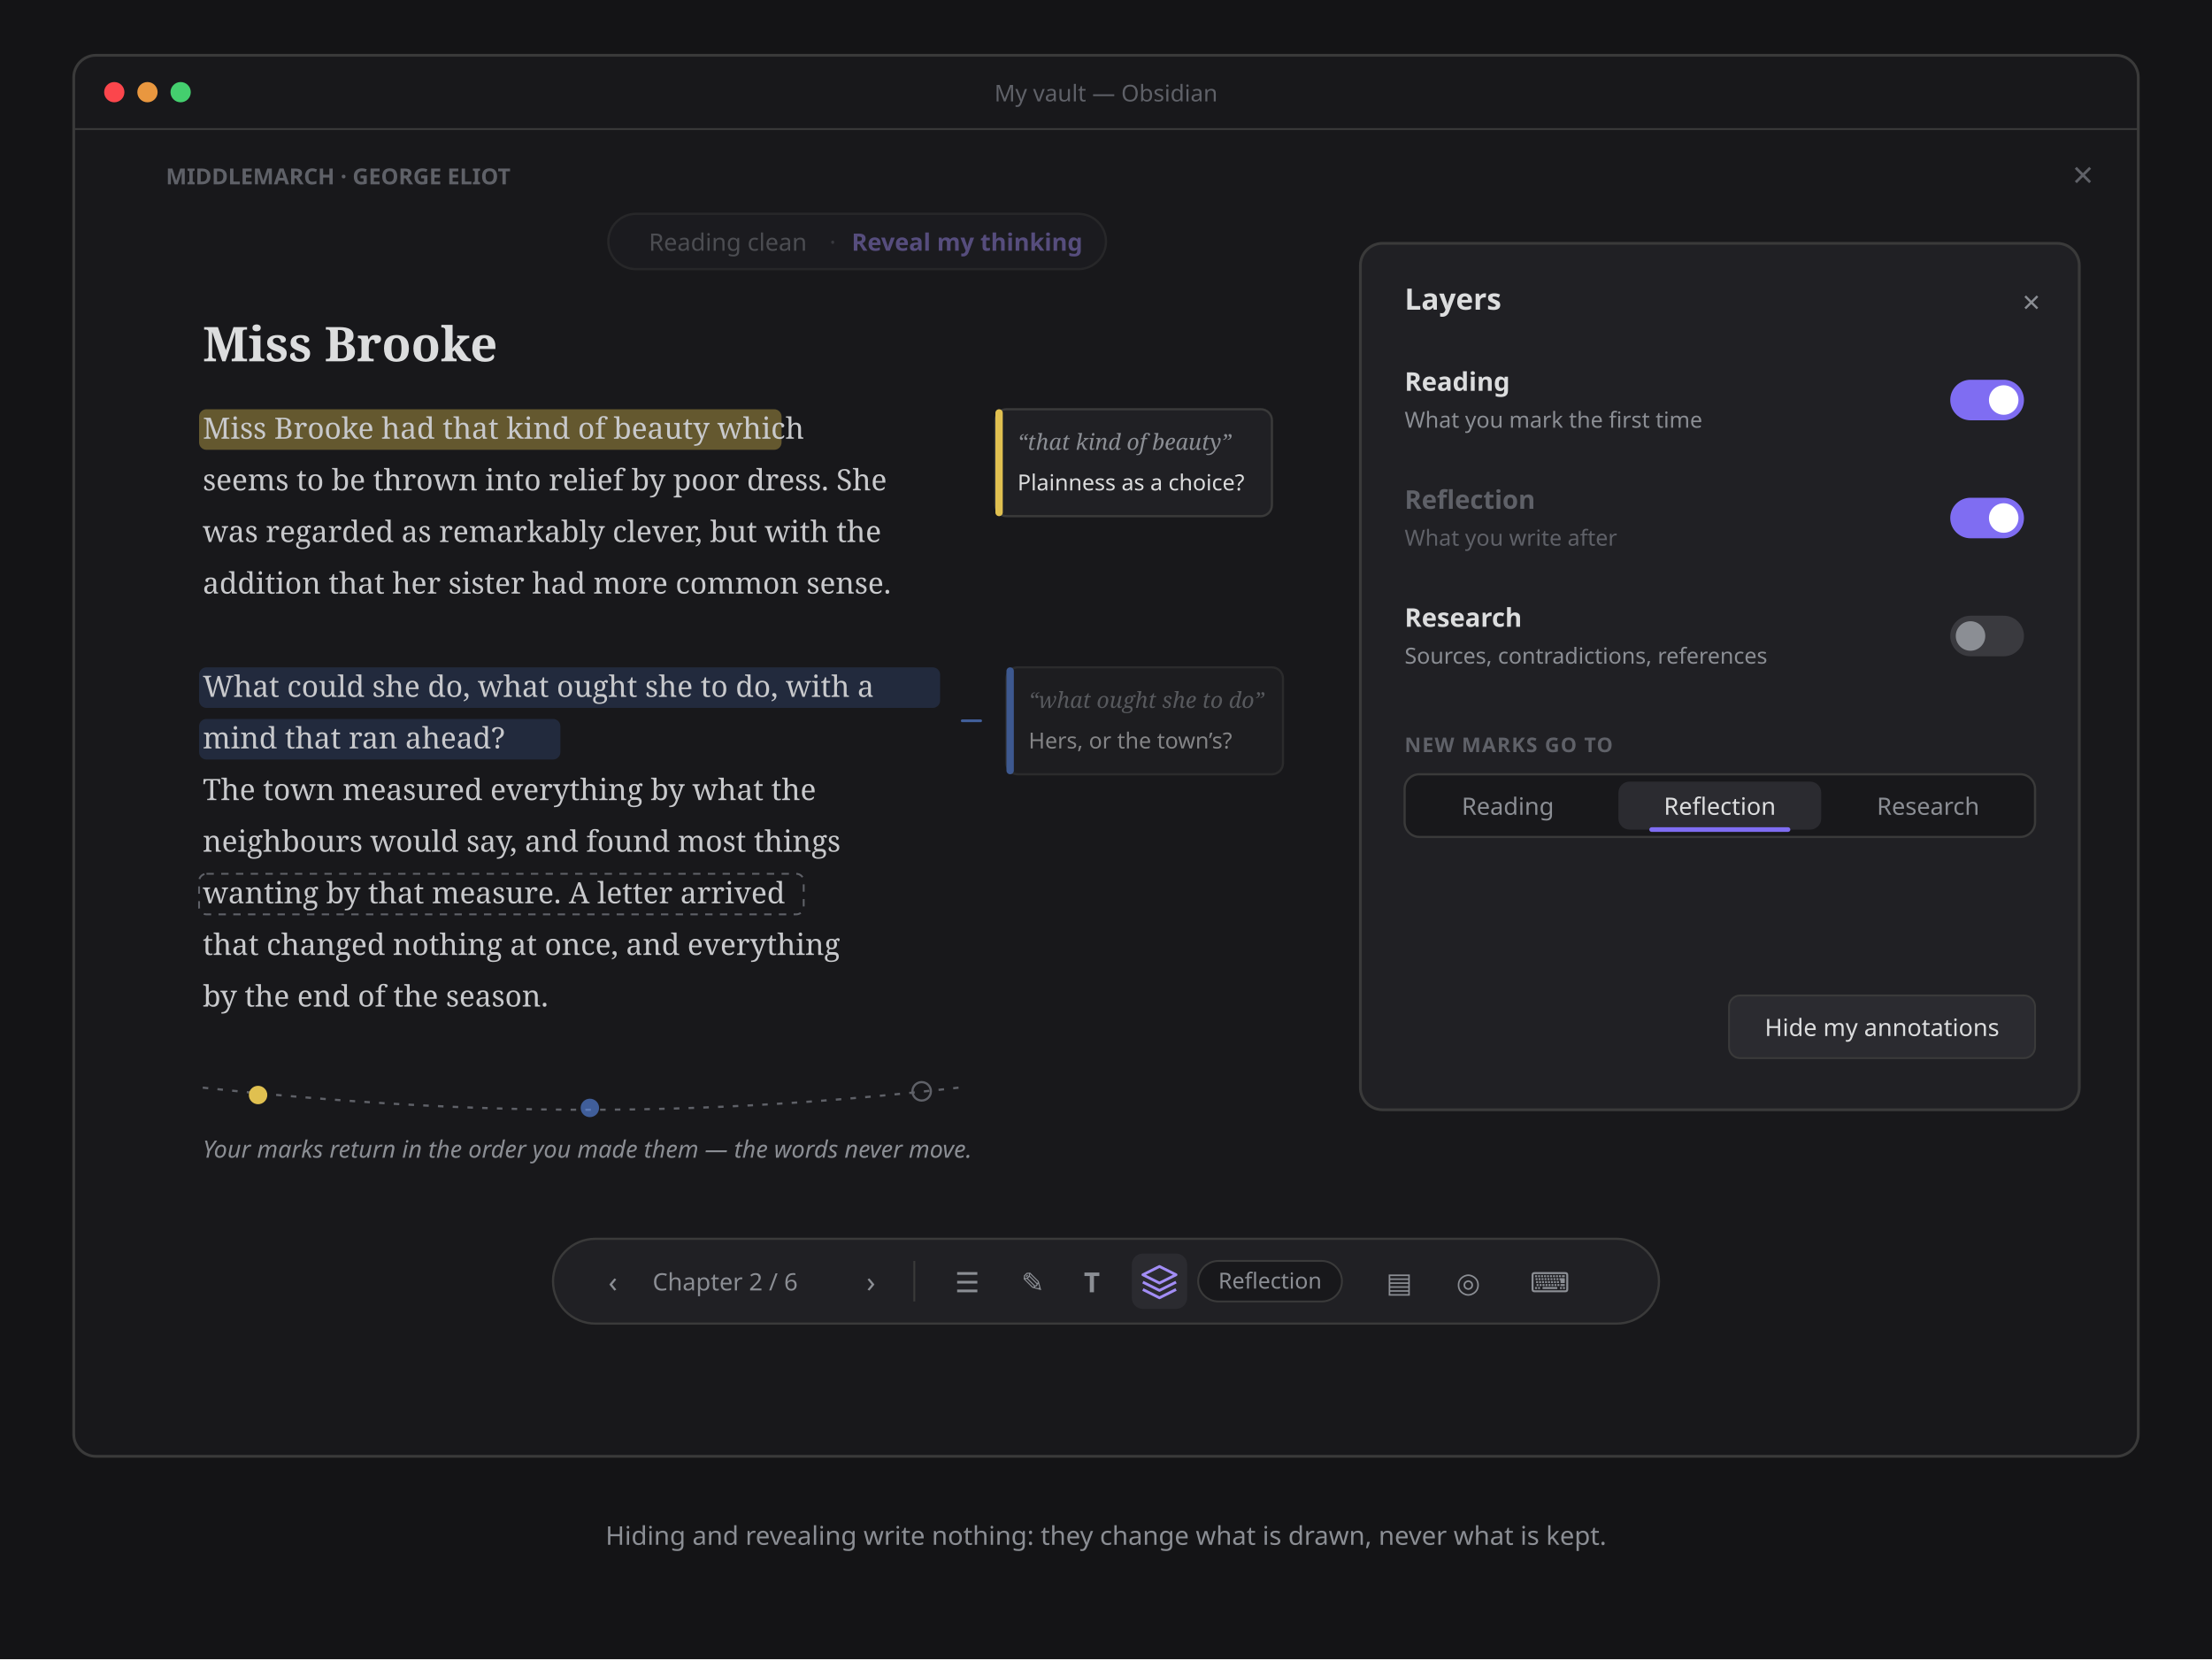
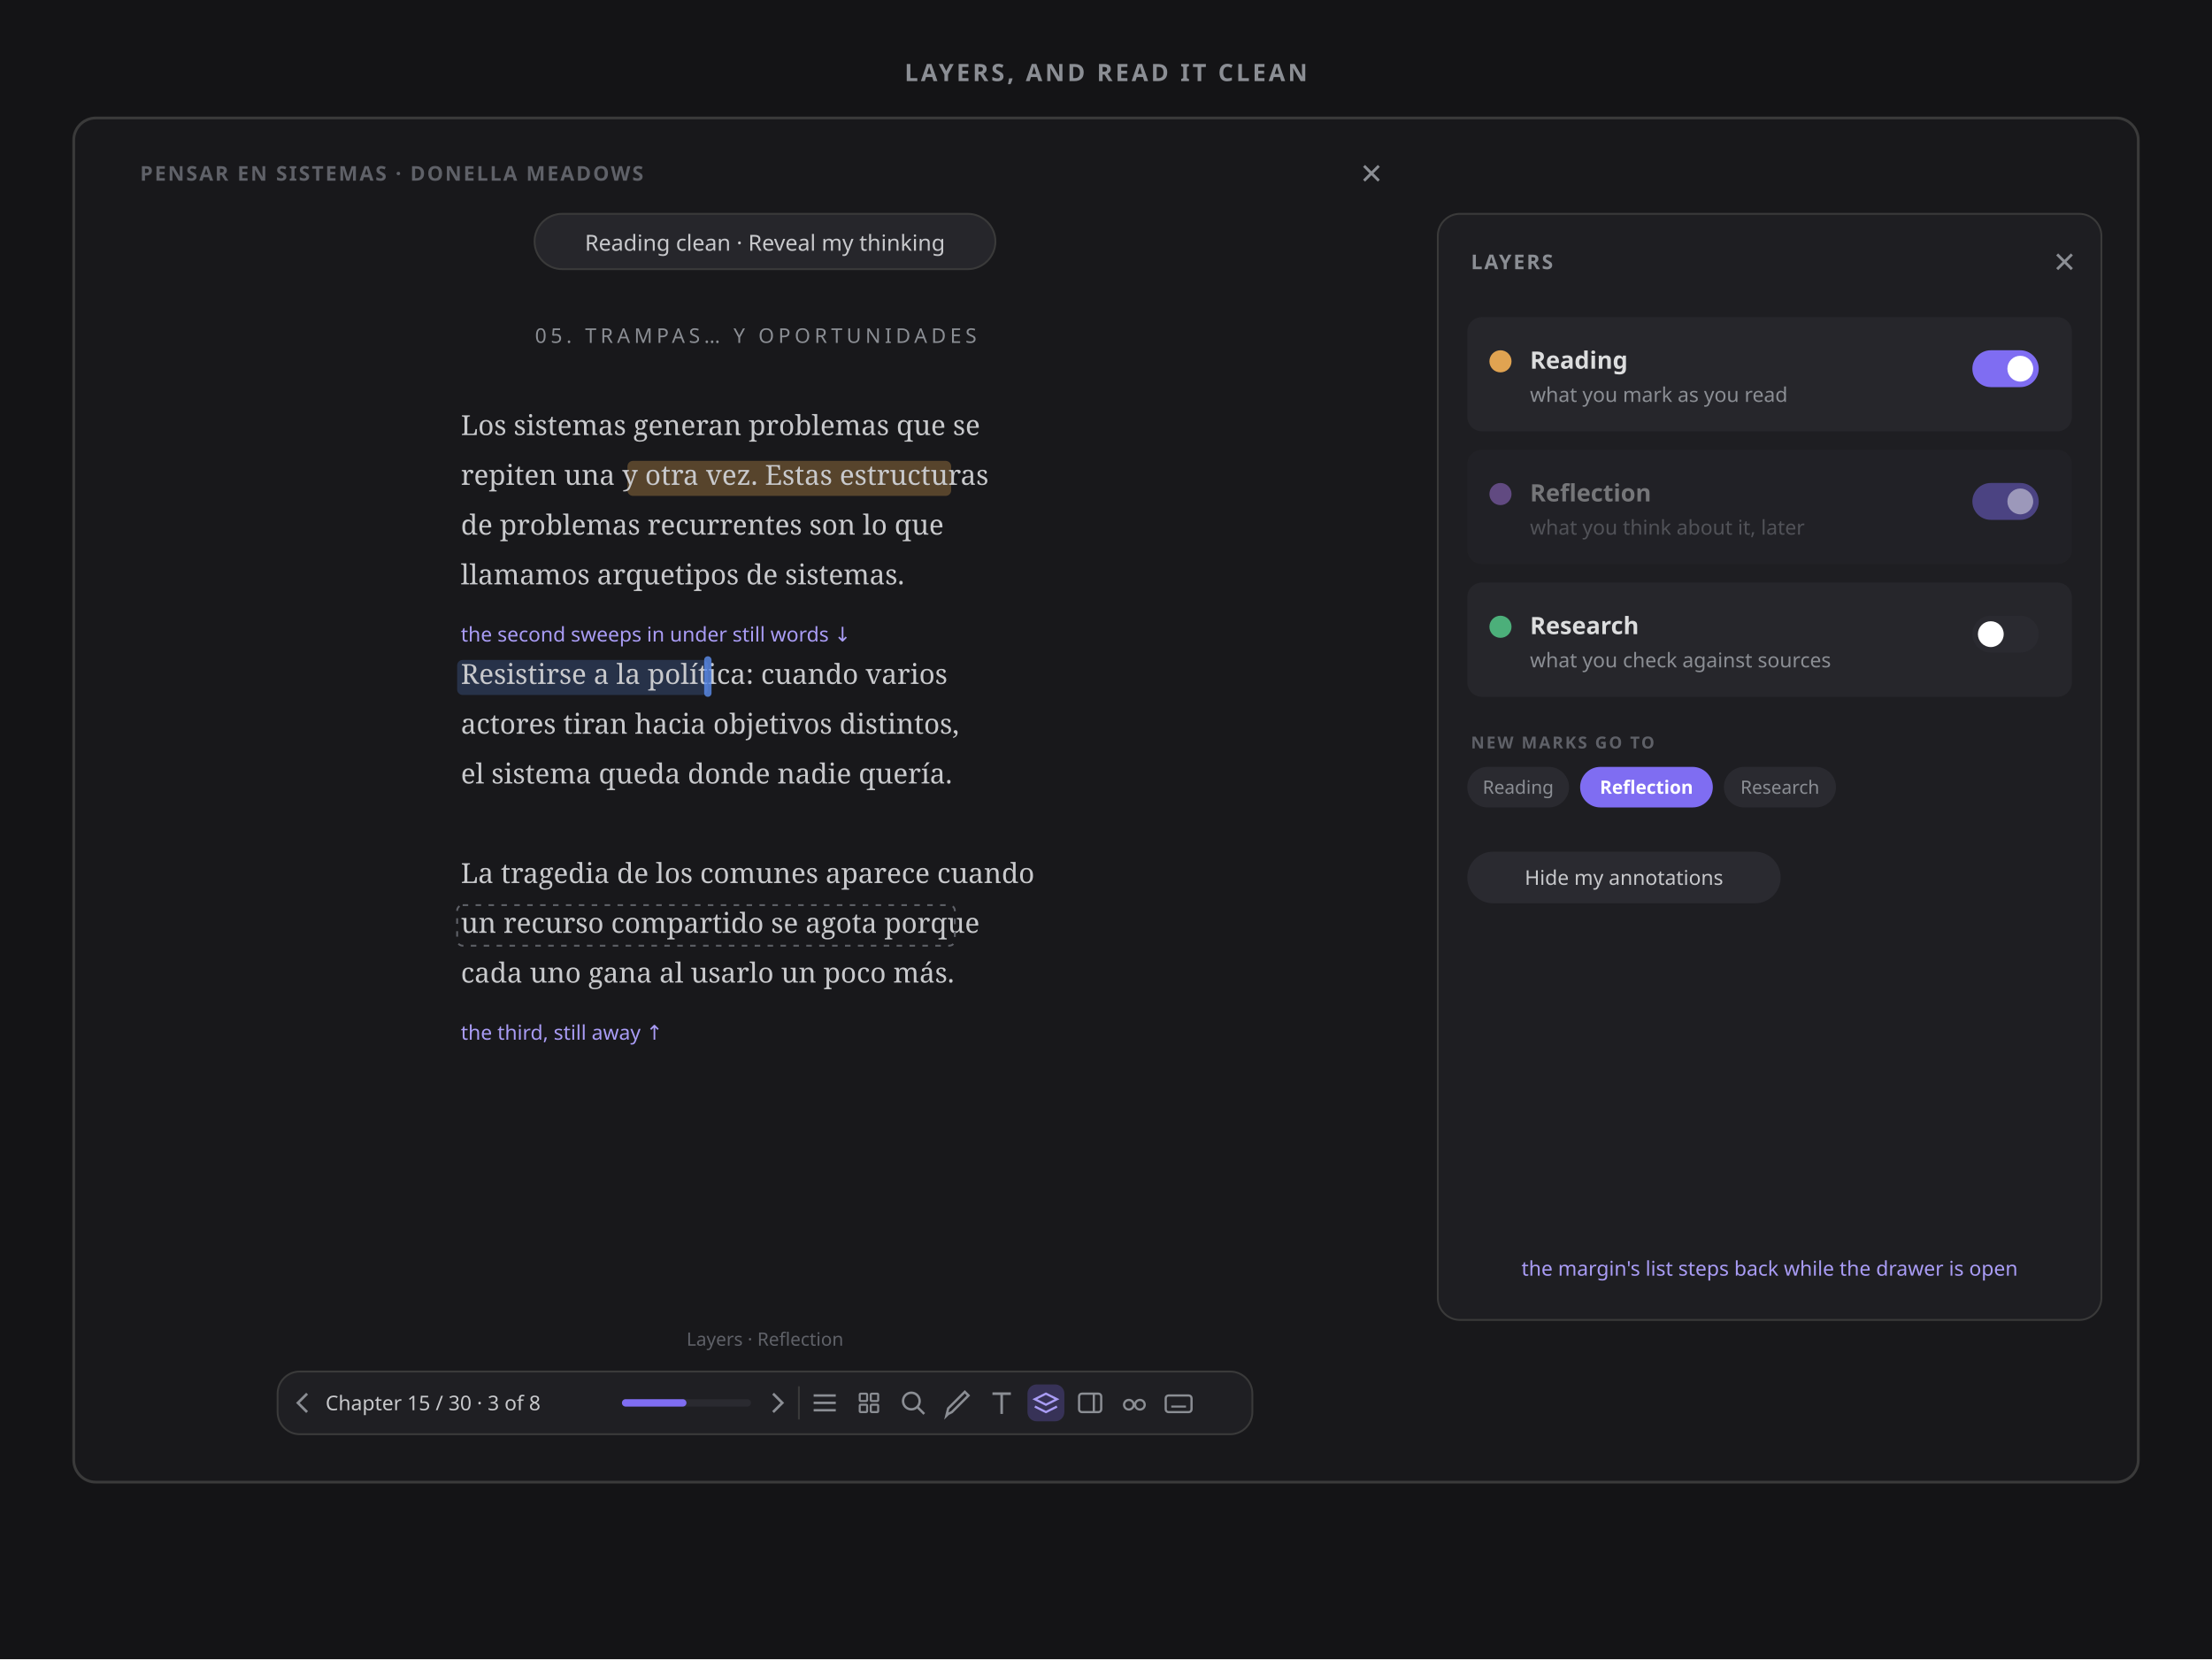
- <svg xmlns="http://www.w3.org/2000/svg" width="1200" height="900" viewBox="0 0 1200 900" role="img" aria-label="Layers, and read it clean. A chapter mid-reveal: your marks come back one after another in the order you made them — the first already in its ink, the second sweeping in under still words, the third still away — each note sliding into the margin beside its mark. On the right, the Layers panel: Reading, Reflection and Research, each with what it is for and a switch, Reflection dimmed because nothing of it is in this chapter; New marks go to, with Reflection chosen; and Hide my annotations. On the bar, the Layers button with Reflection beside it. Above, the pill Reading clean · Reveal my thinking. No number anywhere.">
+ <svg xmlns="http://www.w3.org/2000/svg" width="1200" height="900" viewBox="0 0 1200 900" role="img" aria-label="Layers, and read it clean. A chapter mid-reveal: your marks come back one after another in the order you made them — the first already in its ink, the second sweeping in under still words, the third still away. Layers is open in the one drawer beside the column: Reading, Reflection and Research, each with what it is for and a switch, Reflection dimmed because nothing of it is in this chapter; New marks go to, with Reflection chosen; and Hide my annotations. While the drawer is open the margin's list steps back. On the bar, centred under the column, the Layers button pressed with Reflection beside it. Above the text, the pill Reading clean · Reveal my thinking. No number anywhere.">
  <rect width="1200" height="900" fill="#141416" />
-   <rect x="40" y="30" width="1120" height="760" rx="12" fill="#18181b" stroke="#3a3a3a" stroke-width="1.5" />
-   <circle cx="62" cy="50" r="5.5" fill="#fb464c" />
-   <circle cx="80" cy="50" r="5.5" fill="#e9973f" />
-   <circle cx="98" cy="50" r="5.5" fill="#44cf6e" />
-   <text x="600" y="55" fill="#5f6168" font-family="sans-serif" font-size="12.5" text-anchor="middle">My vault — Obsidian</text>
-   <line x1="40" y1="70" x2="1160" y2="70" stroke="#3a3a3a" stroke-width="1" />
-   <text x="90" y="100" fill="#5f6168" font-family="sans-serif" font-size="12" font-weight="600">MIDDLEMARCH  ·  GEORGE ELIOT</text>
-   <text x="1130" y="102" fill="#5f6168" font-family="sans-serif" font-size="20" text-anchor="middle">×</text>
-   <g opacity="0.45">
-     <rect x="330" y="116" width="270" height="30" rx="15" fill="#202024" stroke="#3a3a3a" stroke-width="1.2" />
-     <text x="352" y="136" fill="#8b8e94" font-family="sans-serif" font-size="13">Reading clean</text>
-     <text x="450" y="136" fill="#5f6168" font-family="sans-serif" font-size="13">·</text>
-     <text x="462" y="136" fill="#a28df5" font-family="sans-serif" font-size="13" font-weight="600">Reveal my thinking</text>
-   </g>
-   <text x="110" y="196" fill="#dcddde" font-family="Georgia, serif" font-size="26" font-weight="700">Miss Brooke</text>
-   <rect x="108" y="222" width="316" height="22" rx="4" fill="#e0c050" fill-opacity="0.38" />
-   <text x="110" y="238" fill="#c8c9cc" font-family="Georgia, serif" font-size="16">Miss Brooke had that kind of beauty which</text>
-   <text x="110" y="266" fill="#c8c9cc" font-family="Georgia, serif" font-size="16">seems to be thrown into relief by poor dress. She</text>
-   <text x="110" y="294" fill="#c8c9cc" font-family="Georgia, serif" font-size="16">was regarded as remarkably clever, but with the</text>
-   <text x="110" y="322" fill="#c8c9cc" font-family="Georgia, serif" font-size="16">addition that her sister had more common sense.</text>
-   <rect x="108" y="362" width="402" height="22" rx="4" fill="#5b8def" fill-opacity="0.16" />
-   <rect x="108" y="390" width="196" height="22" rx="4" fill="#5b8def" fill-opacity="0.16" />
-   <text x="110" y="378" fill="#c8c9cc" font-family="Georgia, serif" font-size="16">What could she do, what ought she to do, with a</text>
-   <text x="110" y="406" fill="#c8c9cc" font-family="Georgia, serif" font-size="16">mind that ran ahead?</text>
-   <text x="110" y="434" fill="#c8c9cc" font-family="Georgia, serif" font-size="16">The town measured everything by what the</text>
-   <text x="110" y="462" fill="#c8c9cc" font-family="Georgia, serif" font-size="16">neighbours would say, and found most things</text>
-   <rect x="108" y="474" width="328" height="22" rx="4" fill="none" stroke="#5f6168" stroke-width="1" stroke-dasharray="4 4" />
-   <text x="110" y="490" fill="#c8c9cc" font-family="Georgia, serif" font-size="16">wanting by that measure. A letter arrived</text>
-   <text x="110" y="518" fill="#c8c9cc" font-family="Georgia, serif" font-size="16">that changed nothing at once, and everything</text>
-   <text x="110" y="546" fill="#c8c9cc" font-family="Georgia, serif" font-size="16">by the end of the season.</text>
-   <rect x="540" y="222" width="150" height="58" rx="6" fill="#202024" stroke="#3a3a3a" stroke-width="1.2" />
-   <rect x="540" y="222" width="4" height="58" rx="2" fill="#e0c050" />
-   <text x="552" y="244" fill="#8b8e94" font-family="Georgia, serif" font-size="12" font-style="italic">“that kind of beauty”</text>
-   <text x="552" y="266" fill="#dcddde" font-family="sans-serif" font-size="12">Plainness as a choice?</text>
-   <g opacity="0.55" transform="translate(6 0)">
-     <rect x="540" y="362" width="150" height="58" rx="6" fill="#202024" stroke="#3a3a3a" stroke-width="1.2" />
-     <rect x="540" y="362" width="4" height="58" rx="2" fill="#5b8def" />
-     <text x="552" y="384" fill="#8b8e94" font-family="Georgia, serif" font-size="12" font-style="italic">“what ought she to do”</text>
-     <text x="552" y="406" fill="#dcddde" font-family="sans-serif" font-size="12">Hers, or the town’s?</text>
-   </g>
-   <path d="M 532 391 l -10 0" stroke="#5b8def" stroke-width="1.5" stroke-linecap="round" opacity="0.6" />
-   <path d="M 110 590 C 260 606 380 606 520 590" fill="none" stroke="#5f6168" stroke-width="1.2" stroke-dasharray="3 5" />
-   <circle cx="140" cy="594" r="5" fill="#e0c050" />
-   <circle cx="320" cy="601" r="5" fill="#5b8def" fill-opacity="0.6" />
-   <circle cx="500" cy="592" r="5" fill="none" stroke="#5f6168" stroke-width="1.2" />
-   <text x="110" y="628" fill="#8b8e94" font-family="sans-serif" font-size="13" font-style="italic">Your marks return in the order you made them — the words never move.</text>
-   <rect x="738" y="132" width="390" height="470" rx="12" fill="#202024" stroke="#3a3a3a" stroke-width="1.5" />
-   <text x="762" y="168" fill="#dcddde" font-family="sans-serif" font-size="16" font-weight="600">Layers</text>
-   <text x="1102" y="170" fill="#8b8e94" font-family="sans-serif" font-size="17" text-anchor="middle">×</text>
-   <text x="762" y="212" fill="#dcddde" font-family="sans-serif" font-size="14" font-weight="600">Reading</text>
-   <text x="762" y="232" fill="#8b8e94" font-family="sans-serif" font-size="12">What you mark the first time</text>
-   <rect x="1058" y="206" width="40" height="22" rx="11" fill="#7f6df2" />
-   <circle cx="1087" cy="217" r="8" fill="#ffffff" />
-   <text x="762" y="276" fill="#5f6168" font-family="sans-serif" font-size="14" font-weight="600">Reflection</text>
-   <text x="762" y="296" fill="#5f6168" font-family="sans-serif" font-size="12">What you write after</text>
-   <rect x="1058" y="270" width="40" height="22" rx="11" fill="#7f6df2" />
-   <circle cx="1087" cy="281" r="8" fill="#ffffff" />
-   <text x="762" y="340" fill="#dcddde" font-family="sans-serif" font-size="14" font-weight="600">Research</text>
-   <text x="762" y="360" fill="#8b8e94" font-family="sans-serif" font-size="12">Sources, contradictions, references</text>
-   <rect x="1058" y="334" width="40" height="22" rx="11" fill="#3a3a3f" />
-   <circle cx="1069" cy="345" r="8" fill="#8b8e94" />
-   <text x="762" y="408" fill="#5f6168" font-family="sans-serif" font-size="11" font-weight="600" letter-spacing="0.6">NEW MARKS GO TO</text>
-   <rect x="762" y="420" width="342" height="34" rx="8" fill="#18181b" stroke="#3a3a3a" stroke-width="1.2" />
-   <text x="818" y="442" fill="#8b8e94" font-family="sans-serif" font-size="13" text-anchor="middle">Reading</text>
-   <rect x="878" y="424" width="110" height="26" rx="6" fill="#2b2b30" />
-   <text x="933" y="442" fill="#dcddde" font-family="sans-serif" font-size="13" text-anchor="middle">Reflection</text>
-   <line x1="896" y1="450" x2="970" y2="450" stroke="#7f6df2" stroke-width="2.5" stroke-linecap="round" />
-   <text x="1046" y="442" fill="#8b8e94" font-family="sans-serif" font-size="13" text-anchor="middle">Research</text>
-   <rect x="938" y="540" width="166" height="34" rx="6" fill="#2b2b30" stroke="#3a3a3a" stroke-width="1" />
-   <text x="1021" y="562" fill="#dcddde" font-family="sans-serif" font-size="13" text-anchor="middle">Hide my annotations</text>
-   <rect x="300" y="672" width="600" height="46" rx="23" fill="#202024" stroke="#3a3a3a" stroke-width="1.2" />
-   <text x="330" y="701" fill="#8b8e94" font-family="sans-serif" font-size="16">‹</text>
-   <text x="354" y="700" fill="#8b8e94" font-family="sans-serif" font-size="13">Chapter 2 / 6</text>
-   <text x="470" y="701" fill="#8b8e94" font-family="sans-serif" font-size="16">›</text>
-   <line x1="496" y1="684" x2="496" y2="706" stroke="#3a3a3a" stroke-width="1" />
-   <text x="518" y="701" fill="#8b8e94" font-family="sans-serif" font-size="15">☰</text>
-   <text x="554" y="701" fill="#8b8e94" font-family="sans-serif" font-size="15">✎</text>
-   <text x="588" y="701" fill="#8b8e94" font-family="sans-serif" font-size="15" font-weight="600">T</text>
-   <rect x="614" y="680" width="30" height="30" rx="6" fill="#2b2b30" />
-   <path d="M 629 687 l 9 4.5 l -9 4.5 l -9 -4.5 z M 620 695.5 l 9 4.5 l 9 -4.5 M 620 699.5 l 9 4.5 l 9 -4.5" fill="none" stroke="#a28df5" stroke-width="1.5" stroke-linejoin="round" />
-   <rect x="650" y="684" width="78" height="22" rx="11" fill="#18181b" stroke="#3a3a3a" stroke-width="1" />
-   <text x="689" y="699" fill="#8b8e94" font-family="sans-serif" font-size="12" text-anchor="middle">Reflection</text>
-   <text x="752" y="701" fill="#8b8e94" font-family="sans-serif" font-size="15">▤</text>
-   <text x="790" y="701" fill="#8b8e94" font-family="sans-serif" font-size="15">◎</text>
-   <text x="830" y="701" fill="#8b8e94" font-family="sans-serif" font-size="15">⌨</text>
-   <text x="600" y="838" fill="#8b8e94" font-family="sans-serif" font-size="14" text-anchor="middle">Hiding and revealing write nothing: they change what is drawn, never what is kept.</text>
+   <text x="600.0" y="44" fill="#8b8e94" font-family="sans-serif" font-size="13" font-weight="600" text-anchor="middle" letter-spacing="1.5">LAYERS, AND READ IT CLEAN</text>
+   <rect x="40" y="64" width="1120" height="740" rx="12" fill="#18181b" stroke="#3a3a3a" stroke-width="1.5" />
+   <text x="76" y="98" fill="#5f6168" font-family="sans-serif" font-size="11" font-weight="600" letter-spacing="1">PENSAR EN SISTEMAS · DONELLA MEADOWS</text>
+   <path d="M 740.0 90.0 L 748.0 98.0 M 748.0 90.0 L 740.0 98.0" stroke="#8b8e94" stroke-width="1.5" fill="none" />
+   <rect x="290" y="116" width="250" height="30" rx="15" fill="#26262b" stroke="#3a3a3a" stroke-width="1" />
+   <text x="415" y="136" fill="#c8c9cc" font-family="sans-serif" font-size="12" text-anchor="middle">Reading clean · Reveal my thinking</text>
+   <text x="410" y="186" fill="#8b8e94" font-family="sans-serif" font-size="11" text-anchor="middle" letter-spacing="2.2">05. TRAMPAS… Y OPORTUNIDADES</text>
+   <text x="250" y="236" fill="#c8c9cc" font-family="serif" font-size="15">Los sistemas generan problemas que se</text>
+   <rect x="340.4" y="250" width="175.6" height="19" rx="3" fill="#e0a351" opacity="0.32" />
+   <text x="250" y="263" fill="#c8c9cc" font-family="serif" font-size="15">repiten una y otra vez. Estas estructuras</text>
+   <text x="250" y="290" fill="#c8c9cc" font-family="serif" font-size="15">de problemas recurrentes son lo que</text>
+   <text x="250" y="317" fill="#c8c9cc" font-family="serif" font-size="15">llamamos arquetipos de sistemas.</text>
+   <text x="250" y="344" fill="#c8c9cc" font-family="serif" font-size="15" />
+   <rect x="248.0" y="358" width="136.0" height="19" rx="3" fill="#5b8def" opacity="0.22" />
+   <text x="250" y="371" fill="#c8c9cc" font-family="serif" font-size="15">Resistirse a la política: cuando varios</text>
+   <text x="250" y="398" fill="#c8c9cc" font-family="serif" font-size="15">actores tiran hacia objetivos distintos,</text>
+   <text x="250" y="425" fill="#c8c9cc" font-family="serif" font-size="15">el sistema queda donde nadie quería.</text>
+   <text x="250" y="452" fill="#c8c9cc" font-family="serif" font-size="15" />
+   <text x="250" y="479" fill="#c8c9cc" font-family="serif" font-size="15">La tragedia de los comunes aparece cuando</text>
+   <text x="250" y="506" fill="#c8c9cc" font-family="serif" font-size="15">un recurso compartido se agota porque</text>
+   <text x="250" y="533" fill="#c8c9cc" font-family="serif" font-size="15">cada uno gana al usarlo un poco más.</text>
+   <rect x="382.0" y="356" width="4" height="22" rx="2" fill="#5b8def" opacity="0.8" />
+   <text x="250" y="348" fill="#a99cf5" font-family="sans-serif" font-size="11">the second sweeps in under still words ↓</text>
+   <rect x="248" y="491" width="270" height="22" rx="3" fill="none" stroke="#5f6168" stroke-width="1" stroke-dasharray="3 4" />
+   <text x="250" y="564" fill="#a99cf5" font-family="sans-serif" font-size="11">the third, still away ↑</text>
+   <rect x="150.6" y="744" width="528.8" height="34" rx="12" fill="#1f1f23" stroke="#3a3a3a" stroke-width="1" />
+   <path d="M 166.6 756 L 161.6 761 L 166.6 766" stroke="#8b8e94" stroke-width="1.4" fill="none" />
+   <text x="176.6" y="765" fill="#c8c9cc" font-family="sans-serif" font-size="11">Chapter 15 / 30 · 3 of 8</text>
+   <rect x="337.4" y="759" width="70" height="4" rx="2" fill="#2a2a30" />
+   <rect x="337.4" y="759" width="35.0" height="4" rx="2" fill="#7f6df2" />
+   <path d="M 419.4 756 L 424.4 761 L 419.4 766" stroke="#8b8e94" stroke-width="1.4" fill="none" />
+   <path d="M 433.4 752 L 433.4 770" stroke="#3a3a3a" stroke-width="1" fill="none" />
+   <path d="M 441.4 757 L 453.4 757" stroke="#8b8e94" stroke-width="1.3" fill="none" />
+   <path d="M 441.4 761 L 453.4 761" stroke="#8b8e94" stroke-width="1.3" fill="none" />
+   <path d="M 441.4 765 L 453.4 765" stroke="#8b8e94" stroke-width="1.3" fill="none" />
+   <rect x="466.4" y="756" width="4" height="4" rx="0.5" fill="none" stroke="#8b8e94" stroke-width="1.1" />
+   <rect x="466.4" y="762" width="4" height="4" rx="0.5" fill="none" stroke="#8b8e94" stroke-width="1.1" />
+   <rect x="472.4" y="756" width="4" height="4" rx="0.5" fill="none" stroke="#8b8e94" stroke-width="1.1" />
+   <rect x="472.4" y="762" width="4" height="4" rx="0.5" fill="none" stroke="#8b8e94" stroke-width="1.1" />
+   <circle cx="494.4" cy="760" r="4.5" fill="none" stroke="#8b8e94" stroke-width="1.3" />
+   <path d="M 497.9 763.5 L 501.4 767" stroke="#8b8e94" stroke-width="1.3" fill="none" />
+   <path d="M 514.4 767 L 513.4 768 L 514.4 764 L 523.4 755 L 525.4 757 L 516.4 766 Z" stroke="#8b8e94" stroke-width="1.3" fill="none" />
+   <path d="M 538.4 756 L 548.4 756" stroke="#8b8e94" stroke-width="1.4" fill="none" />
+   <path d="M 543.4 756 L 543.4 767" stroke="#8b8e94" stroke-width="1.4" fill="none" />
+   <rect x="557.4" y="751" width="20" height="20" rx="5" fill="#7f6df2" opacity="0.25" />
+   <path d="M 561.4 759 L 567.4 756 L 573.4 759 L 567.4 762 Z" stroke="#a99cf5" stroke-width="1.2" fill="none" />
+   <path d="M 561.4 763 L 567.4 766 L 573.4 763" stroke="#a99cf5" stroke-width="1.2" fill="none" />
+   <rect x="585.4" y="756" width="12" height="10" rx="1.5" fill="none" stroke="#8b8e94" stroke-width="1.2" />
+   <path d="M 593.4 756 L 593.4 766" stroke="#8b8e94" stroke-width="1.2" fill="none" />
+   <circle cx="612.4" cy="762" r="2.6" fill="none" stroke="#8b8e94" stroke-width="1.2" />
+   <circle cx="618.4" cy="762" r="2.6" fill="none" stroke="#8b8e94" stroke-width="1.2" />
+   <rect x="632.4" y="757" width="14" height="9" rx="1.5" fill="none" stroke="#8b8e94" stroke-width="1.2" />
+   <path d="M 635.4 763 L 643.4 763" stroke="#8b8e94" stroke-width="1.1" fill="none" />
+   <text x="415" y="730" fill="#5f6168" font-family="sans-serif" font-size="10" text-anchor="middle">Layers · Reflection</text>
+   <rect x="780" y="116" width="360" height="600" rx="12" fill="#1e1e22" stroke="#3a3a3a" stroke-width="1" />
+   <text x="798" y="146" fill="#8b8e94" font-family="sans-serif" font-size="11" font-weight="600" letter-spacing="1">LAYERS</text>
+   <path d="M 1116.0 138.0 L 1124.0 146.0 M 1124.0 138.0 L 1116.0 146.0" stroke="#8b8e94" stroke-width="1.5" fill="none" />
+   <rect x="796" y="172" width="328" height="62" rx="8" fill="#26262b" opacity="1.0" />
+   <circle cx="814" cy="196" r="6" fill="#e0a351" opacity="1.0" />
+   <text x="830" y="200" fill="#dcddde" font-family="sans-serif" font-size="13" font-weight="600" opacity="1.0">Reading</text>
+   <text x="830" y="218" fill="#8b8e94" font-family="sans-serif" font-size="11" opacity="1.0">what you mark as you read</text>
+   <rect x="1070" y="190" width="36" height="20" rx="10" fill="#7f6df2" opacity="1.0" />
+   <circle cx="1096" cy="200" r="7" fill="#ffffff" opacity="1.0" />
+   <rect x="796" y="244" width="328" height="62" rx="8" fill="#26262b" opacity="0.45" />
+   <circle cx="814" cy="268" r="6" fill="#b07cf0" opacity="0.45" />
+   <text x="830" y="272" fill="#dcddde" font-family="sans-serif" font-size="13" font-weight="600" opacity="0.45">Reflection</text>
+   <text x="830" y="290" fill="#8b8e94" font-family="sans-serif" font-size="11" opacity="0.45">what you think about it, later</text>
+   <rect x="1070" y="262" width="36" height="20" rx="10" fill="#7f6df2" opacity="0.45" />
+   <circle cx="1096" cy="272" r="7" fill="#ffffff" opacity="0.45" />
+   <rect x="796" y="316" width="328" height="62" rx="8" fill="#26262b" opacity="1.0" />
+   <circle cx="814" cy="340" r="6" fill="#4caf7a" opacity="1.0" />
+   <text x="830" y="344" fill="#dcddde" font-family="sans-serif" font-size="13" font-weight="600" opacity="1.0">Research</text>
+   <text x="830" y="362" fill="#8b8e94" font-family="sans-serif" font-size="11" opacity="1.0">what you check against sources</text>
+   <rect x="1070" y="334" width="36" height="20" rx="10" fill="#2a2a30" opacity="1.0" />
+   <circle cx="1080" cy="344" r="7" fill="#ffffff" opacity="1.0" />
+   <text x="798" y="406" fill="#5f6168" font-family="sans-serif" font-size="9" font-weight="600" letter-spacing="1">NEW MARKS GO TO</text>
+   <rect x="796" y="416" width="55.2" height="22" rx="11.0" fill="#2a2a30" />
+   <text x="823.6" y="430.6" fill="#8b8e94" font-family="sans-serif" font-size="10" text-anchor="middle">Reading</text>
+   <rect x="857.2" y="416" width="72.0" height="22" rx="11.0" fill="#7f6df2" />
+   <text x="893.2" y="430.6" fill="#ffffff" font-family="sans-serif" font-size="10" font-weight="600" text-anchor="middle">Reflection</text>
+   <rect x="935.2" y="416" width="60.8" height="22" rx="11.0" fill="#2a2a30" />
+   <text x="965.6" y="430.6" fill="#8b8e94" font-family="sans-serif" font-size="10" text-anchor="middle">Research</text>
+   <rect x="796" y="462" width="170" height="28" rx="14" fill="#2a2a30" />
+   <text x="881" y="480" fill="#c8c9cc" font-family="sans-serif" font-size="11" text-anchor="middle">Hide my annotations</text>
+   <text x="960.0" y="692" fill="#a99cf5" font-family="sans-serif" font-size="11" text-anchor="middle">the margin's list steps back while the drawer is open</text>
</svg>
